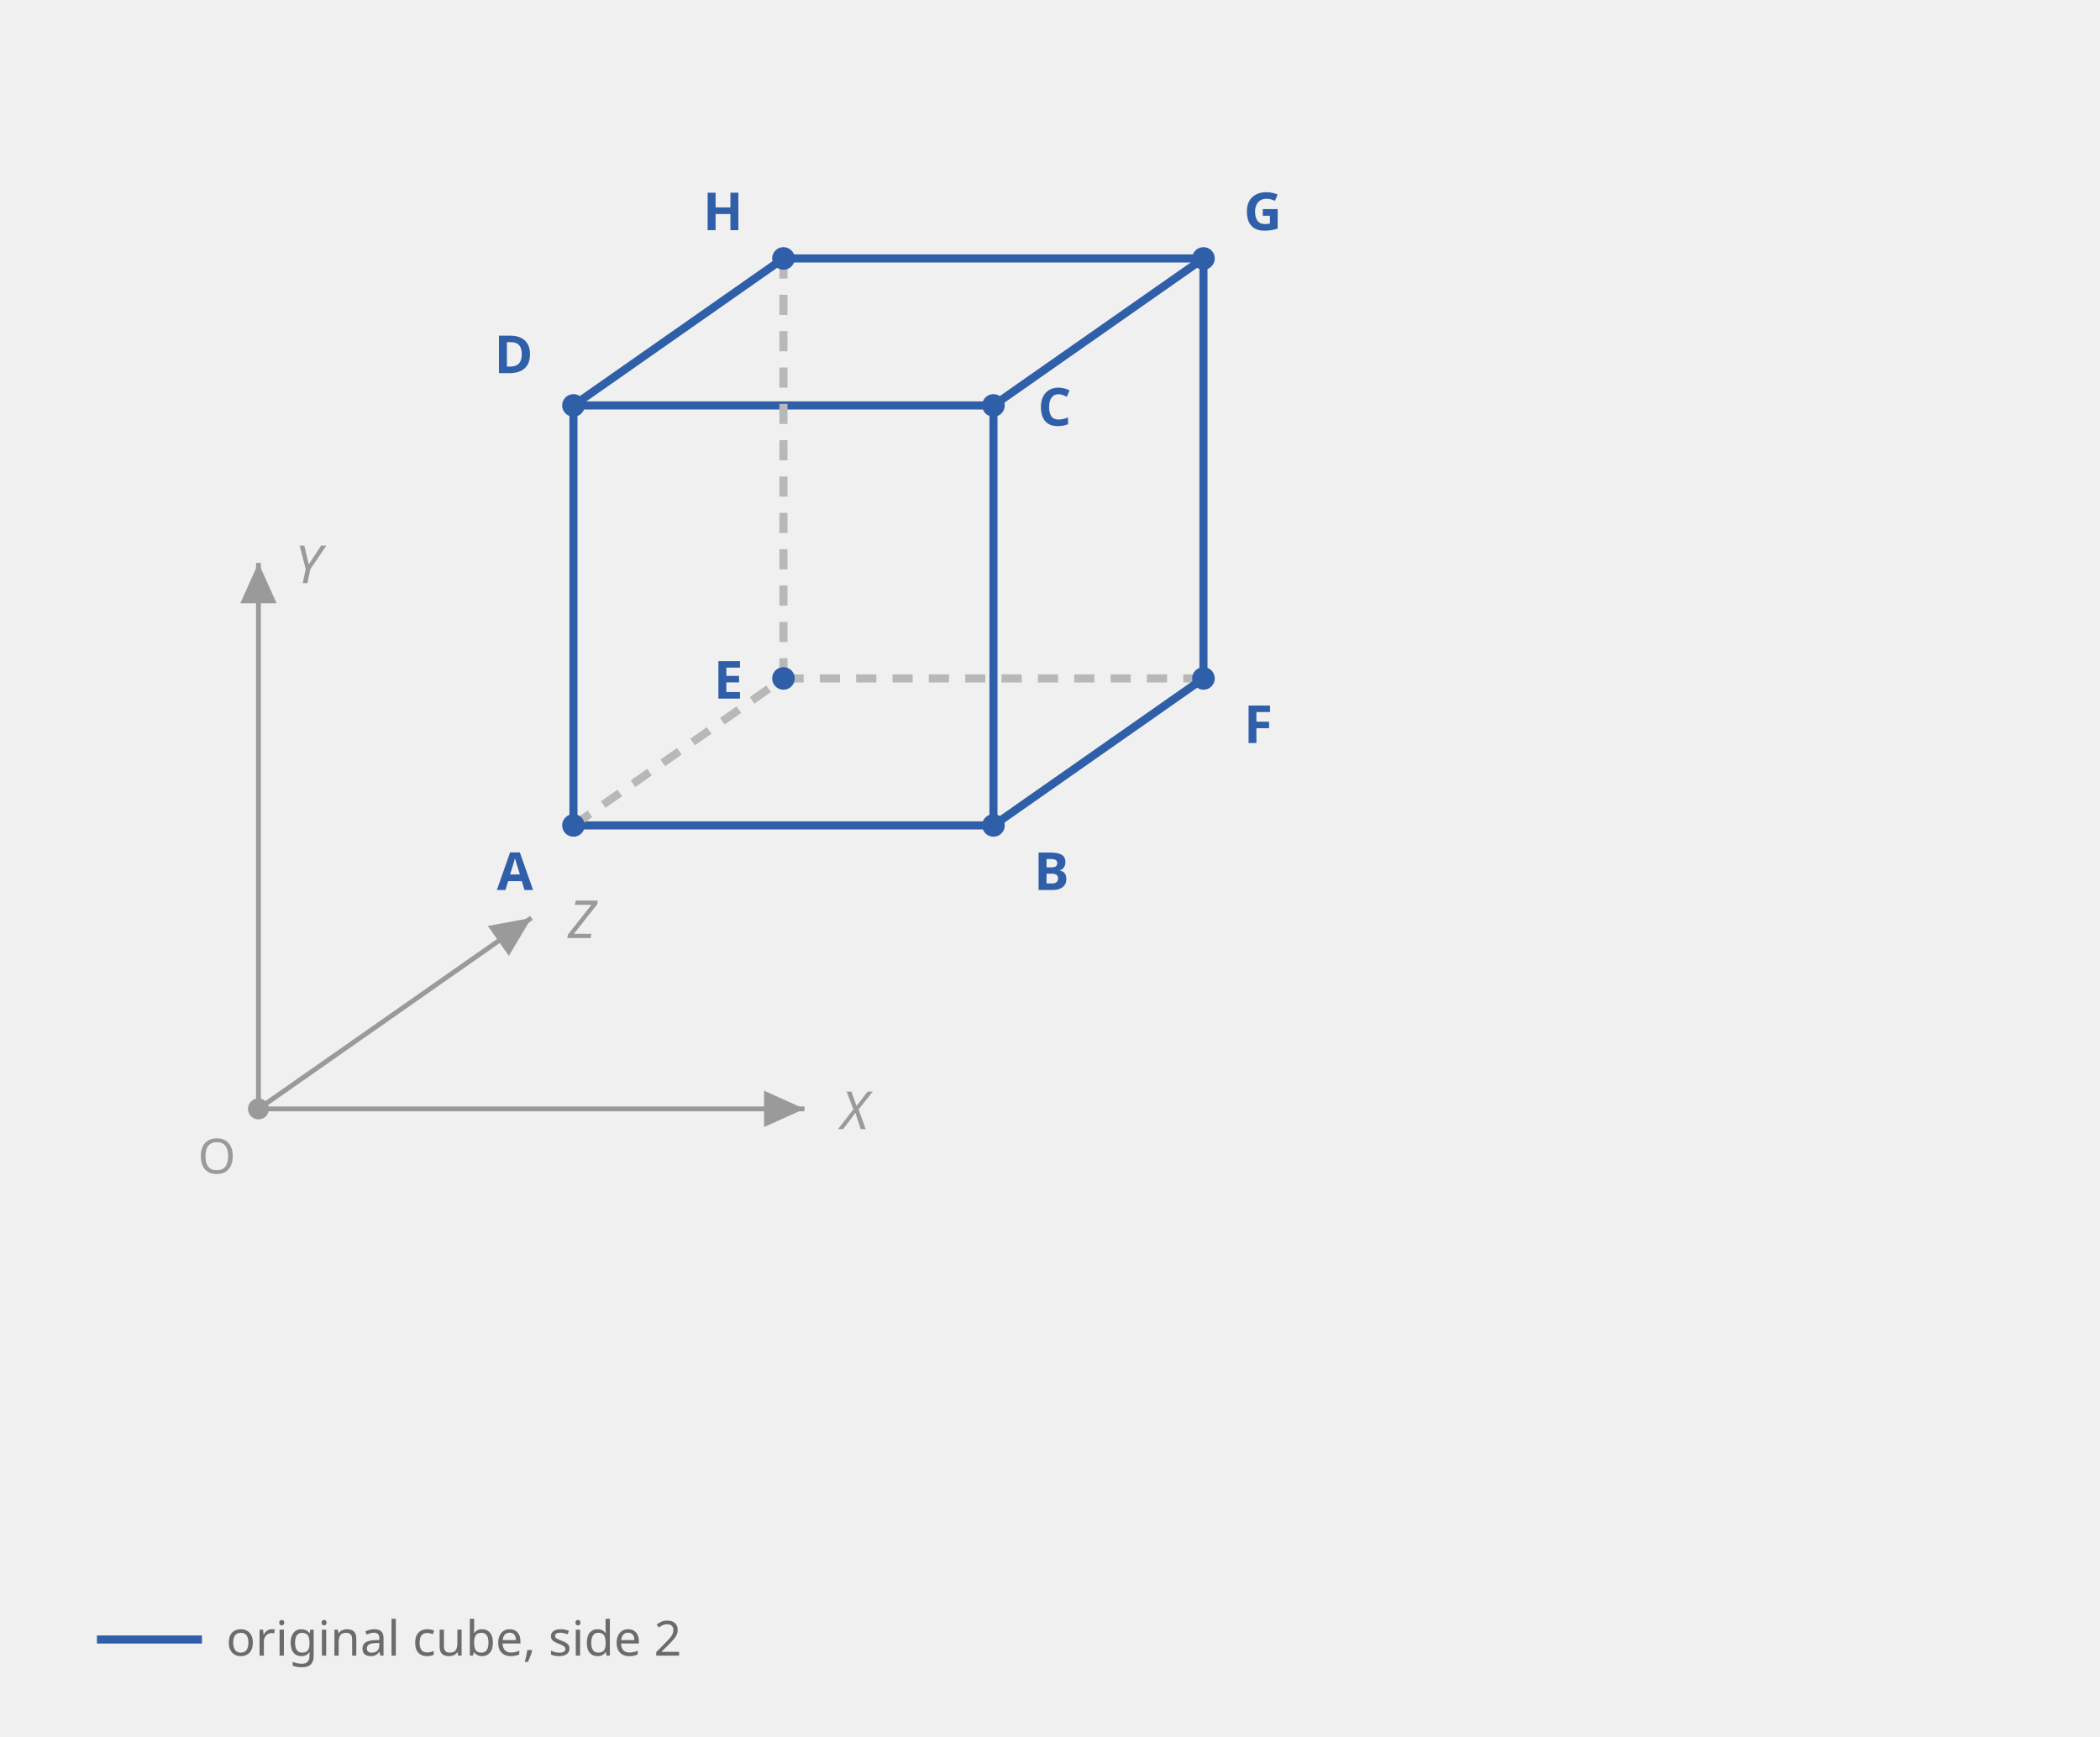
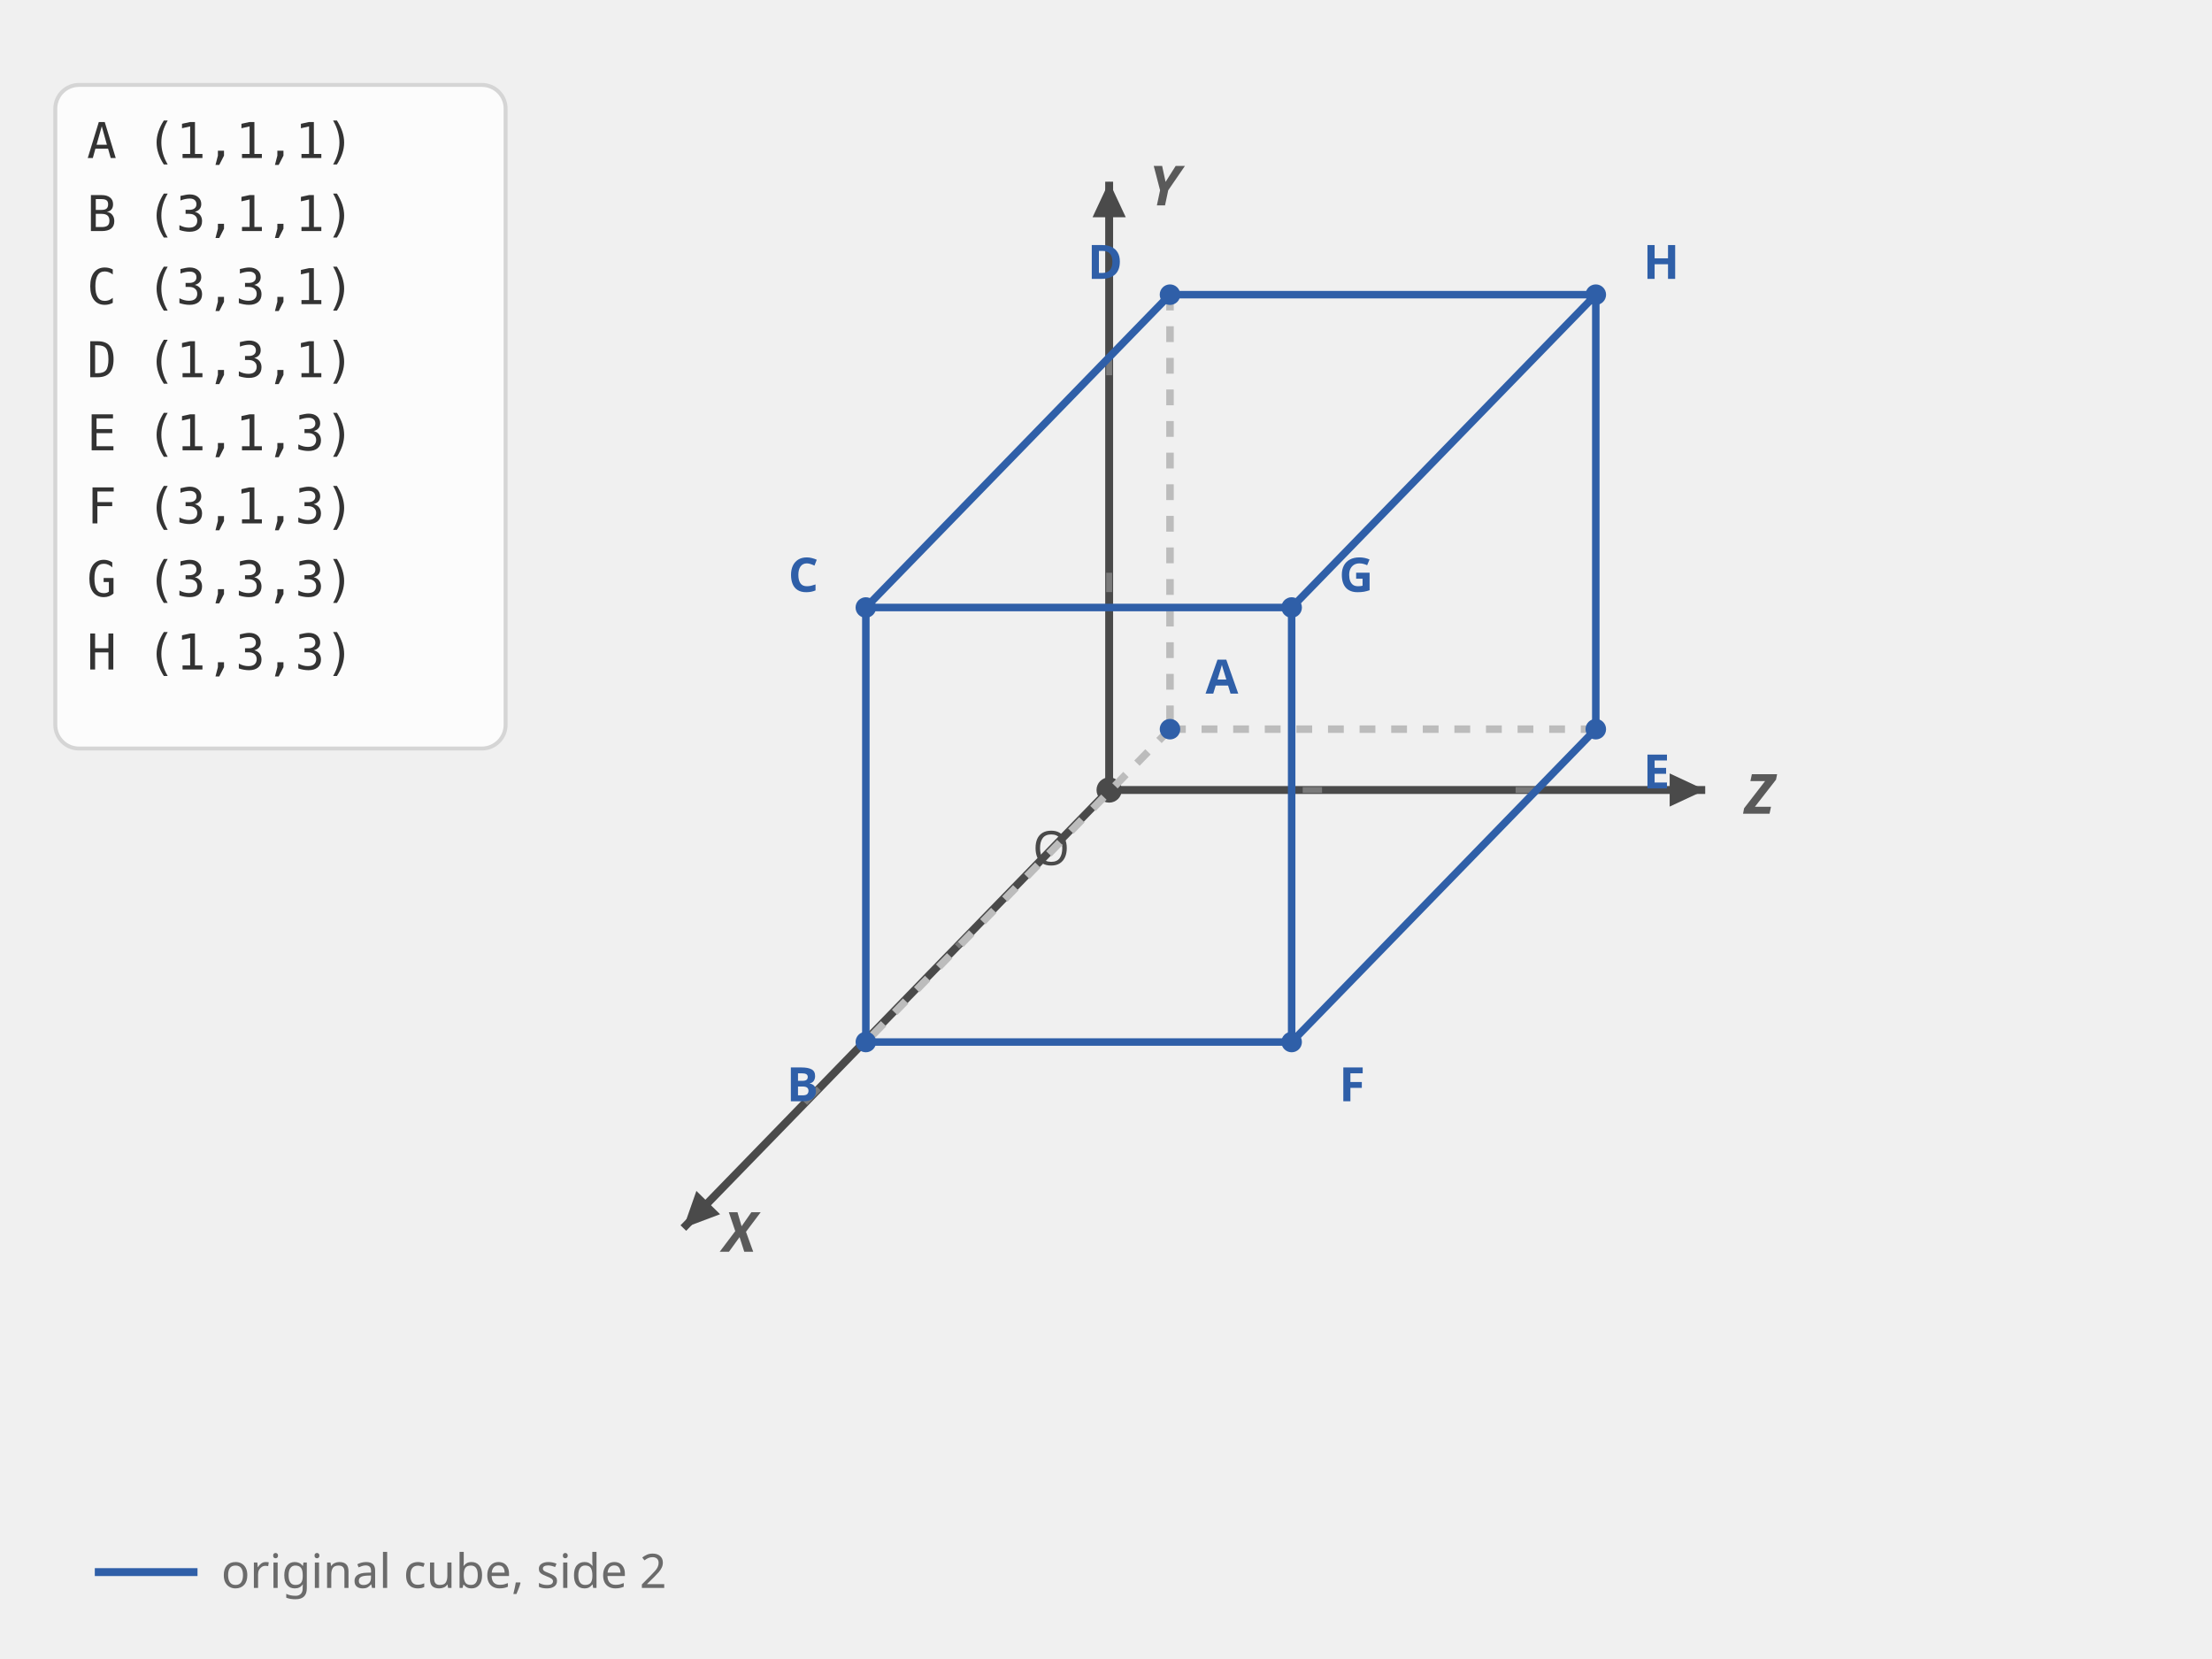
- <svg xmlns="http://www.w3.org/2000/svg" viewBox="0 0 520 430" width="100%" role="img">
-   <rect width="520" height="430" fill="none" />
-   <line x1="64.0" y1="274.6" x2="199.2" y2="274.6" stroke="#9a9a9a" stroke-width="1.2" />
-   <polygon points="199.2,274.6 189.2,279.1 189.2,270.1" fill="#9a9a9a" />
-   <text x="208.2" y="279.6" fill="#9a9a9a" font-size="13" font-style="italic" font-family="ui-sans-serif,system-ui,sans-serif">X</text>
-   <line x1="64.0" y1="274.6" x2="64.0" y2="139.4" stroke="#9a9a9a" stroke-width="1.2" />
-   <polygon points="64.0,139.4 68.5,149.4 59.5,149.4" fill="#9a9a9a" />
-   <text x="73.0" y="144.4" fill="#9a9a9a" font-size="13" font-style="italic" font-family="ui-sans-serif,system-ui,sans-serif">Y</text>
-   <line x1="64.0" y1="274.6" x2="131.6" y2="227.3" stroke="#9a9a9a" stroke-width="1.2" />
-   <polygon points="131.6,227.3 126.0,236.7 120.8,229.3" fill="#9a9a9a" />
-   <text x="140.6" y="232.3" fill="#9a9a9a" font-size="13" font-style="italic" font-family="ui-sans-serif,system-ui,sans-serif">Z</text>
-   <circle cx="64.0" cy="274.6" r="2.6" fill="#9a9a9a" />
-   <text x="49.0" y="290.6" fill="#9a9a9a" font-size="12" font-family="ui-sans-serif,system-ui,sans-serif">O</text>
-   <line x1="142.0" y1="204.4" x2="246.0" y2="204.4" stroke="#2f5fa8" stroke-width="2.0" stroke-linejoin="round" opacity="1.0" />
-   <line x1="246.0" y1="204.4" x2="246.0" y2="100.4" stroke="#2f5fa8" stroke-width="2.0" stroke-linejoin="round" opacity="1.0" />
-   <line x1="246.0" y1="100.4" x2="142.0" y2="100.4" stroke="#2f5fa8" stroke-width="2.0" stroke-linejoin="round" opacity="1.0" />
-   <line x1="142.0" y1="100.4" x2="142.0" y2="204.4" stroke="#2f5fa8" stroke-width="2.0" stroke-linejoin="round" opacity="1.0" />
-   <line x1="194.0" y1="168.0" x2="298.0" y2="168.0" stroke="#b8b8b8" stroke-width="2.0" stroke-dasharray="5 4" stroke-linejoin="round" opacity="1.0" />
-   <line x1="298.0" y1="168.0" x2="298.0" y2="64.0" stroke="#2f5fa8" stroke-width="2.0" stroke-linejoin="round" opacity="1.0" />
-   <line x1="298.0" y1="64.0" x2="194.0" y2="64.0" stroke="#2f5fa8" stroke-width="2.0" stroke-linejoin="round" opacity="1.0" />
-   <line x1="194.0" y1="64.0" x2="194.0" y2="168.0" stroke="#b8b8b8" stroke-width="2.0" stroke-dasharray="5 4" stroke-linejoin="round" opacity="1.0" />
-   <line x1="142.0" y1="204.4" x2="194.0" y2="168.0" stroke="#b8b8b8" stroke-width="2.0" stroke-dasharray="5 4" stroke-linejoin="round" opacity="1.0" />
-   <line x1="246.0" y1="204.4" x2="298.0" y2="168.0" stroke="#2f5fa8" stroke-width="2.0" stroke-linejoin="round" opacity="1.0" />
-   <line x1="246.0" y1="100.4" x2="298.0" y2="64.0" stroke="#2f5fa8" stroke-width="2.0" stroke-linejoin="round" opacity="1.0" />
-   <line x1="142.0" y1="100.4" x2="194.0" y2="64.0" stroke="#2f5fa8" stroke-width="2.0" stroke-linejoin="round" opacity="1.0" />
-   <circle cx="142.0" cy="204.4" r="2.8" fill="#2f5fa8" />
-   <text x="132.0" y="220.4" fill="#2f5fa8" font-size="13" font-weight="600" text-anchor="end" font-family="ui-sans-serif,system-ui,sans-serif">A</text>
-   <circle cx="246.0" cy="204.4" r="2.8" fill="#2f5fa8" />
-   <text x="256.0" y="220.4" fill="#2f5fa8" font-size="13" font-weight="600" text-anchor="start" font-family="ui-sans-serif,system-ui,sans-serif">B</text>
-   <circle cx="246.0" cy="100.4" r="2.8" fill="#2f5fa8" />
-   <text x="257.0" y="105.4" fill="#2f5fa8" font-size="13" font-weight="600" text-anchor="start" font-family="ui-sans-serif,system-ui,sans-serif">C</text>
-   <circle cx="142.0" cy="100.4" r="2.8" fill="#2f5fa8" />
-   <text x="132.0" y="92.4" fill="#2f5fa8" font-size="13" font-weight="600" text-anchor="end" font-family="ui-sans-serif,system-ui,sans-serif">D</text>
-   <circle cx="194.0" cy="168.0" r="2.8" fill="#2f5fa8" />
-   <text x="184.0" y="173.0" fill="#2f5fa8" font-size="13" font-weight="600" text-anchor="end" font-family="ui-sans-serif,system-ui,sans-serif">E</text>
-   <circle cx="298.0" cy="168.0" r="2.8" fill="#2f5fa8" />
-   <text x="308.0" y="184.0" fill="#2f5fa8" font-size="13" font-weight="600" text-anchor="start" font-family="ui-sans-serif,system-ui,sans-serif">F</text>
-   <circle cx="298.0" cy="64.0" r="2.8" fill="#2f5fa8" />
-   <text x="308.0" y="57.0" fill="#2f5fa8" font-size="13" font-weight="600" text-anchor="start" font-family="ui-sans-serif,system-ui,sans-serif">G</text>
-   <circle cx="194.0" cy="64.0" r="2.8" fill="#2f5fa8" />
-   <text x="184.0" y="57.0" fill="#2f5fa8" font-size="13" font-weight="600" text-anchor="end" font-family="ui-sans-serif,system-ui,sans-serif">H</text>
-   <g transform="translate(24,410)">
+ <svg xmlns="http://www.w3.org/2000/svg" viewBox="0 0 560 420" width="100%" role="img">
+   <rect width="560" height="420" fill="none" />
+   <line x1="280.8" y1="200.0" x2="173.0" y2="310.9" stroke="#4a4a4a" stroke-width="2.0" />
+   <polygon points="173.0,310.9 176.3,301.5 182.3,307.4" fill="#4a4a4a" />
+   <text x="183.0" y="316.9" fill="#5a5a5a" font-size="14" font-style="italic" font-weight="600" font-family="ui-sans-serif,system-ui,sans-serif">X</text>
+   <line x1="245.8" y1="236.0" x2="242.3" y2="239.6" stroke="#7a7a7a" stroke-width="1.5" />
+   <line x1="207.3" y1="275.6" x2="203.8" y2="279.2" stroke="#7a7a7a" stroke-width="1.5" />
+   <line x1="280.8" y1="200.0" x2="280.8" y2="46.0" stroke="#4a4a4a" stroke-width="2.0" />
+   <polygon points="280.8,46.0 285.0,55.0 276.6,55.0" fill="#4a4a4a" />
+   <text x="290.8" y="52.0" fill="#5a5a5a" font-size="14" font-style="italic" font-weight="600" font-family="ui-sans-serif,system-ui,sans-serif">Y</text>
+   <line x1="280.8" y1="149.9" x2="280.8" y2="145.0" stroke="#7a7a7a" stroke-width="1.5" />
+   <line x1="280.8" y1="95.0" x2="280.8" y2="90.0" stroke="#7a7a7a" stroke-width="1.5" />
+   <line x1="280.8" y1="200.0" x2="431.7" y2="200.0" stroke="#4a4a4a" stroke-width="2.0" />
+   <polygon points="431.7,200.0 422.7,204.2 422.7,195.8" fill="#4a4a4a" />
+   <text x="441.7" y="206.0" fill="#5a5a5a" font-size="14" font-style="italic" font-weight="600" font-family="ui-sans-serif,system-ui,sans-serif">Z</text>
+   <line x1="329.8" y1="200.0" x2="334.7" y2="200.0" stroke="#7a7a7a" stroke-width="1.5" />
+   <line x1="383.7" y1="200.0" x2="388.6" y2="200.0" stroke="#7a7a7a" stroke-width="1.5" />
+   <circle cx="280.8" cy="200.0" r="3.2" fill="#4a4a4a" />
+   <text x="270.8" y="219.0" fill="#4a4a4a" font-size="12" text-anchor="end" font-family="ui-sans-serif,system-ui,sans-serif">O</text>
+   <line x1="296.2" y1="184.6" x2="219.2" y2="263.8" stroke="#bcbcbc" stroke-width="1.9" stroke-dasharray="4 4" stroke-linejoin="round" opacity="1.0" />
+   <line x1="219.2" y1="263.8" x2="219.2" y2="153.8" stroke="#2f5fa8" stroke-width="1.9" stroke-linejoin="round" opacity="1.0" />
+   <line x1="219.2" y1="153.8" x2="296.2" y2="74.6" stroke="#2f5fa8" stroke-width="1.9" stroke-linejoin="round" opacity="1.0" />
+   <line x1="296.2" y1="74.6" x2="296.2" y2="184.6" stroke="#bcbcbc" stroke-width="1.9" stroke-dasharray="4 4" stroke-linejoin="round" opacity="1.0" />
+   <line x1="404.0" y1="184.6" x2="327.0" y2="263.8" stroke="#2f5fa8" stroke-width="1.9" stroke-linejoin="round" opacity="1.0" />
+   <line x1="327.0" y1="263.8" x2="327.0" y2="153.8" stroke="#2f5fa8" stroke-width="1.9" stroke-linejoin="round" opacity="1.0" />
+   <line x1="327.0" y1="153.8" x2="404.0" y2="74.6" stroke="#2f5fa8" stroke-width="1.9" stroke-linejoin="round" opacity="1.0" />
+   <line x1="404.0" y1="74.6" x2="404.0" y2="184.6" stroke="#2f5fa8" stroke-width="1.9" stroke-linejoin="round" opacity="1.0" />
+   <line x1="296.2" y1="184.6" x2="404.0" y2="184.6" stroke="#bcbcbc" stroke-width="1.9" stroke-dasharray="4 4" stroke-linejoin="round" opacity="1.0" />
+   <line x1="219.2" y1="263.8" x2="327.0" y2="263.8" stroke="#2f5fa8" stroke-width="1.9" stroke-linejoin="round" opacity="1.0" />
+   <line x1="219.2" y1="153.8" x2="327.0" y2="153.8" stroke="#2f5fa8" stroke-width="1.9" stroke-linejoin="round" opacity="1.0" />
+   <line x1="296.2" y1="74.6" x2="404.0" y2="74.6" stroke="#2f5fa8" stroke-width="1.9" stroke-linejoin="round" opacity="1.0" />
+   <circle cx="296.2" cy="184.6" r="2.6" fill="#2f5fa8" />
+   <text x="305.2" y="175.6" fill="#2f5fa8" font-size="12" font-weight="600" text-anchor="start" font-family="ui-sans-serif,system-ui,sans-serif">A</text>
+   <circle cx="219.2" cy="263.8" r="2.6" fill="#2f5fa8" />
+   <text x="207.2" y="278.8" fill="#2f5fa8" font-size="12" font-weight="600" text-anchor="end" font-family="ui-sans-serif,system-ui,sans-serif">B</text>
+   <circle cx="219.2" cy="153.8" r="2.6" fill="#2f5fa8" />
+   <text x="207.2" y="149.8" fill="#2f5fa8" font-size="12" font-weight="600" text-anchor="end" font-family="ui-sans-serif,system-ui,sans-serif">C</text>
+   <circle cx="296.2" cy="74.6" r="2.6" fill="#2f5fa8" />
+   <text x="284.2" y="70.6" fill="#2f5fa8" font-size="12" font-weight="600" text-anchor="end" font-family="ui-sans-serif,system-ui,sans-serif">D</text>
+   <circle cx="404.0" cy="184.6" r="2.6" fill="#2f5fa8" />
+   <text x="416.0" y="199.6" fill="#2f5fa8" font-size="12" font-weight="600" text-anchor="start" font-family="ui-sans-serif,system-ui,sans-serif">E</text>
+   <circle cx="327.0" cy="263.8" r="2.6" fill="#2f5fa8" />
+   <text x="339.0" y="278.8" fill="#2f5fa8" font-size="12" font-weight="600" text-anchor="start" font-family="ui-sans-serif,system-ui,sans-serif">F</text>
+   <circle cx="327.0" cy="153.8" r="2.6" fill="#2f5fa8" />
+   <text x="339.0" y="149.8" fill="#2f5fa8" font-size="12" font-weight="600" text-anchor="start" font-family="ui-sans-serif,system-ui,sans-serif">G</text>
+   <circle cx="404.0" cy="74.6" r="2.6" fill="#2f5fa8" />
+   <text x="416.0" y="70.6" fill="#2f5fa8" font-size="12" font-weight="600" text-anchor="start" font-family="ui-sans-serif,system-ui,sans-serif">H</text>
+   <rect x="14.0" y="21.5" width="114.0" height="168.0" rx="6" fill="#ffffff" fill-opacity="0.82" stroke="#d5d5d5" stroke-width="1" />
+   <text x="22.0" y="40.0" fill="#333333" font-size="12.5" font-family="ui-monospace,SFMono-Regular,Menlo,monospace">A (1,1,1)</text>
+   <text x="22.0" y="58.5" fill="#333333" font-size="12.5" font-family="ui-monospace,SFMono-Regular,Menlo,monospace">B (3,1,1)</text>
+   <text x="22.0" y="77.0" fill="#333333" font-size="12.5" font-family="ui-monospace,SFMono-Regular,Menlo,monospace">C (3,3,1)</text>
+   <text x="22.0" y="95.5" fill="#333333" font-size="12.5" font-family="ui-monospace,SFMono-Regular,Menlo,monospace">D (1,3,1)</text>
+   <text x="22.0" y="114.0" fill="#333333" font-size="12.5" font-family="ui-monospace,SFMono-Regular,Menlo,monospace">E (1,1,3)</text>
+   <text x="22.0" y="132.5" fill="#333333" font-size="12.5" font-family="ui-monospace,SFMono-Regular,Menlo,monospace">F (3,1,3)</text>
+   <text x="22.0" y="151.0" fill="#333333" font-size="12.5" font-family="ui-monospace,SFMono-Regular,Menlo,monospace">G (3,3,3)</text>
+   <text x="22.0" y="169.5" fill="#333333" font-size="12.5" font-family="ui-monospace,SFMono-Regular,Menlo,monospace">H (1,3,3)</text>
+   <g transform="translate(24,402)">
    <line x1="0" y1="-4" x2="26" y2="-4" stroke="#2f5fa8" stroke-width="2" />
    <text x="32" y="0" fill="#6b6b6b" font-size="12" font-family="ui-sans-serif,system-ui,sans-serif">original cube, side 2</text>
  </g>
</svg>
